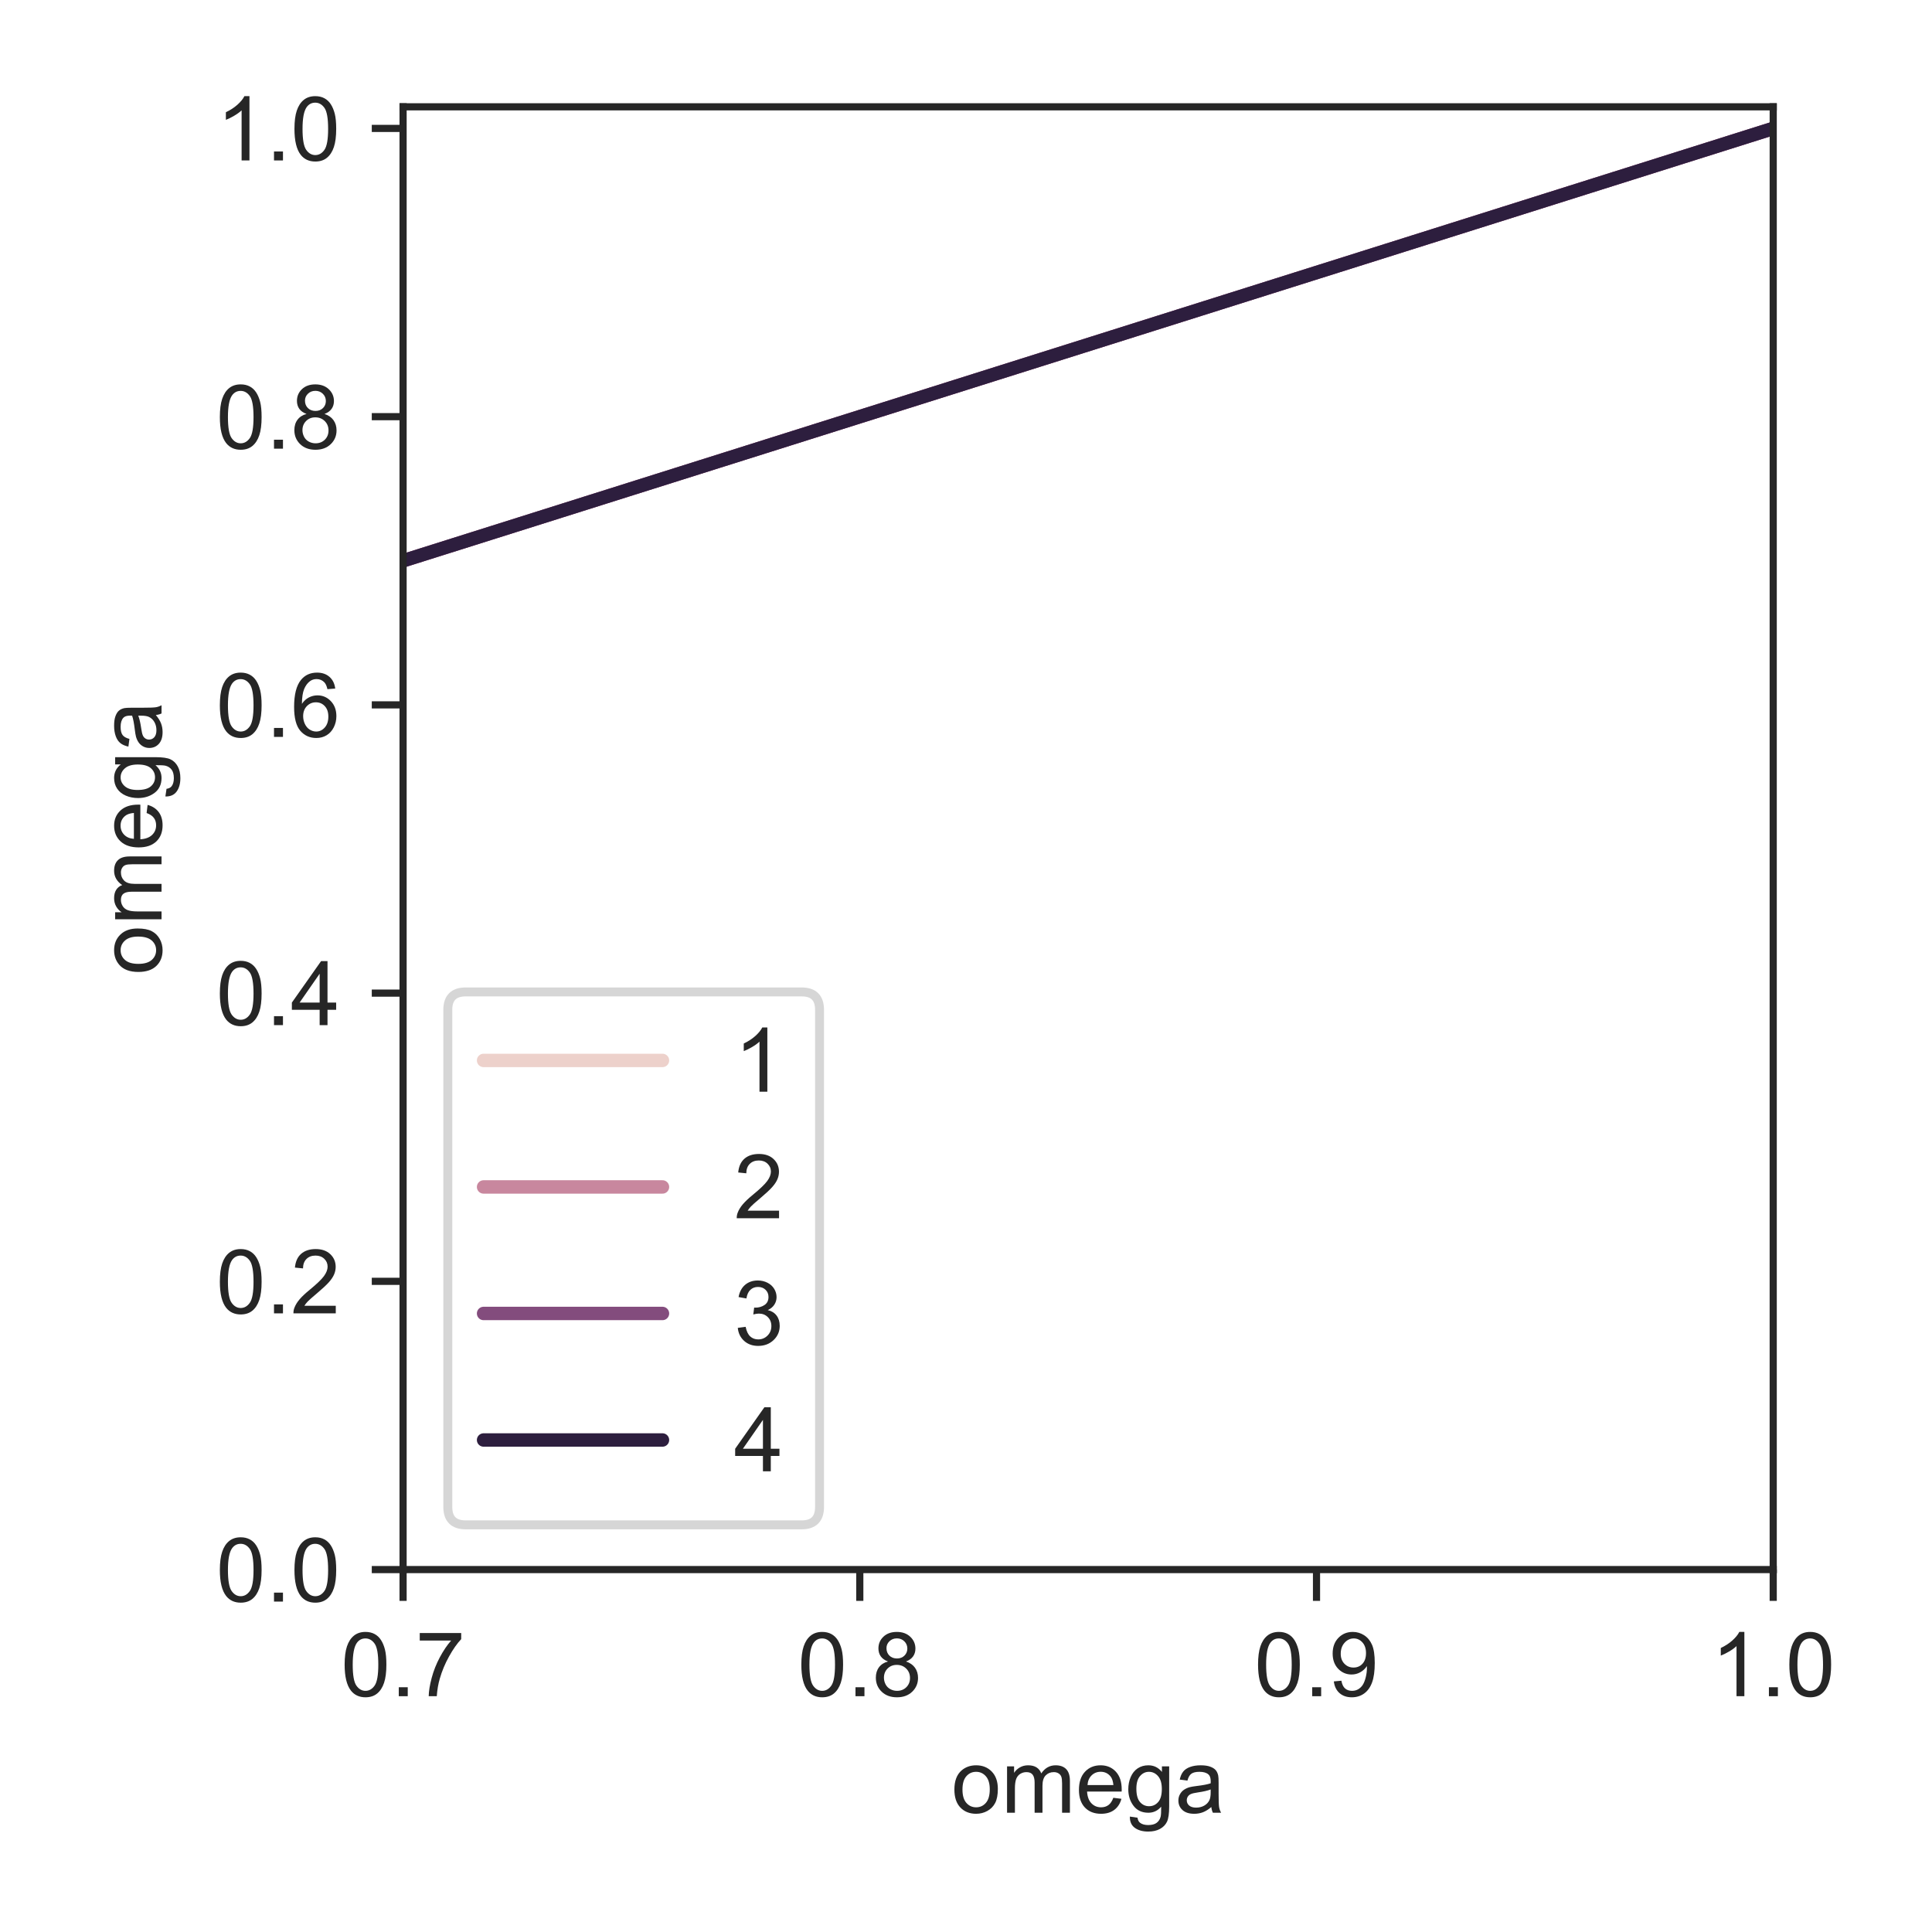
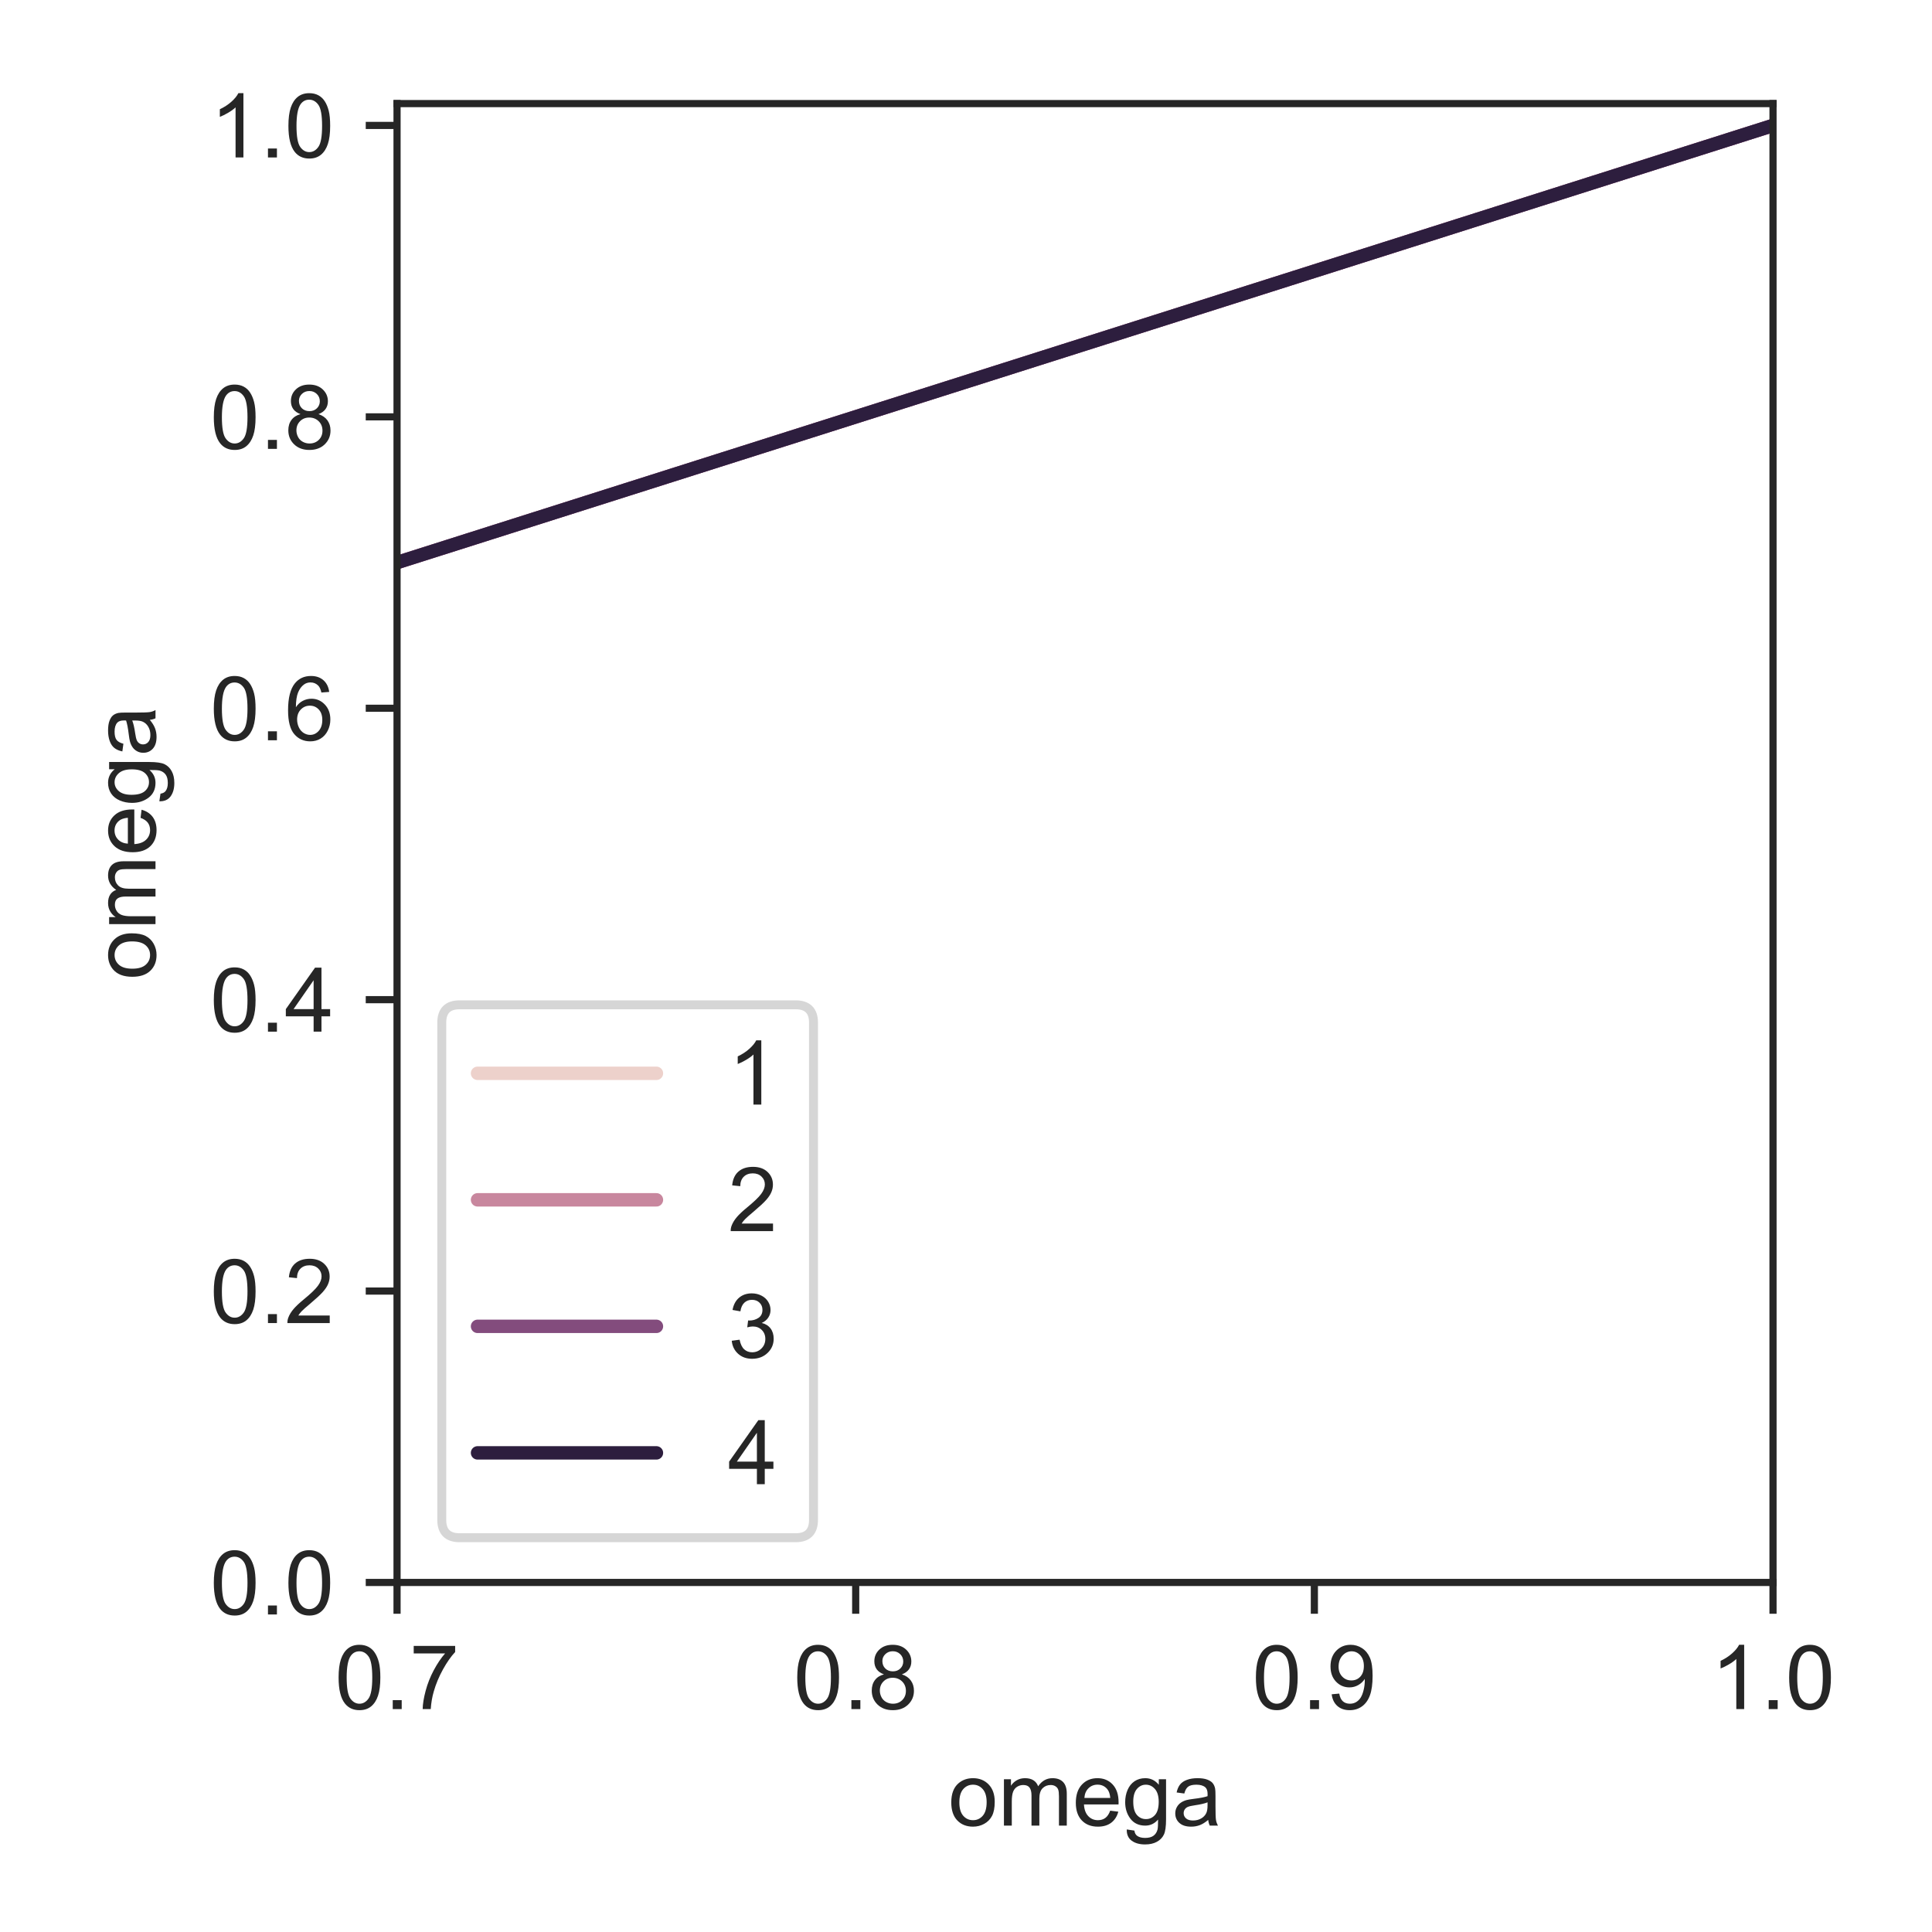
- <svg xmlns="http://www.w3.org/2000/svg" xmlns:xlink="http://www.w3.org/1999/xlink" width="216pt" height="216pt" viewBox="0 0 216 216" version="1.1">
+ <svg xmlns="http://www.w3.org/2000/svg" xmlns:xlink="http://www.w3.org/1999/xlink" height="216pt" version="1.1" viewBox="0 0 216 216" width="216pt">
  <defs>
-     <style type="text/css">*{stroke-linejoin: round; stroke-linecap: butt}</style>
+     <style type="text/css">*{stroke-linecap:butt;stroke-linejoin:round;}</style>
  </defs>
  <g id="figure_1">
    <g id="patch_1">
-       <path d="M 0 216  L 216 216  L 216 0  L 0 0  z " style="fill: #ffffff" />
+       <path d="M 0 216  L 216 216  L 216 0  L 0 0  z " style="fill:#ffffff;" />
    </g>
    <g id="axes_1">
      <g id="patch_2">
-         <path d="M 45.065 175.48  L 198.248 175.48  L 198.248 11.942  L 45.065 11.942  z " style="fill: #ffffff" />
+         <path d="M 44.39 176.92  L 198.225 176.92  L 198.225 11.582  L 44.39 11.582  z " style="fill:#ffffff;" />
      </g>
      <g id="matplotlib.axis_1">
        <g id="xtick_1">
          <g id="line2d_1">
            <defs>
-               <path id="mae69abdbe6" d="M 0 0  L 0 3.5  " style="stroke: #262626; stroke-width: 0.8" />
-             </defs>
-             <g>
-               <use xlink:href="#mae69abdbe6" x="45.065" y="175.48" style="fill: #262626; stroke: #262626; stroke-width: 0.8" />
+               <path d="M 0 0  L 0 3.5  " id="m56cfef6c5e" style="stroke:#262626;stroke-width:0.8;" />
+             </defs>
+             <g>
+               <use style="fill:#262626;stroke:#262626;stroke-width:0.8;" x="44.39" xlink:href="#m56cfef6c5e" y="176.92" />
            </g>
          </g>
          <g id="text_1">
-             <g style="fill: #262626" transform="translate(38.115 189.6378)scale(0.1 -0.1)">
-               <defs>
-                 <path id="ArialMT-30" d="M 266 2259  Q 266 3072 433 3567  Q 600 4063 929 4331  Q 1259 4600 1759 4600  Q 2128 4600 2406 4451  Q 2684 4303 2865 4023  Q 3047 3744 3150 3342  Q 3253 2941 3253 2259  Q 3253 1453 3087 958  Q 2922 463 2592 192  Q 2263 -78 1759 -78  Q 1097 -78 719 397  Q 266 969 266 2259  z M 844 2259  Q 844 1131 1108 757  Q 1372 384 1759 384  Q 2147 384 2411 759  Q 2675 1134 2675 2259  Q 2675 3391 2411 3762  Q 2147 4134 1753 4134  Q 1366 4134 1134 3806  Q 844 3388 844 2259  z " transform="scale(0.015625)" />
-                 <path id="ArialMT-2e" d="M 581 0  L 581 641  L 1222 641  L 1222 0  L 581 0  z " transform="scale(0.015625)" />
-                 <path id="ArialMT-37" d="M 303 3981  L 303 4522  L 3269 4522  L 3269 4084  Q 2831 3619 2401 2847  Q 1972 2075 1738 1259  Q 1569 684 1522 0  L 944 0  Q 953 541 1156 1306  Q 1359 2072 1739 2783  Q 2119 3494 2547 3981  L 303 3981  z " transform="scale(0.015625)" />
-               </defs>
-               <use xlink:href="#ArialMT-30" />
-               <use xlink:href="#ArialMT-2e" x="55.615" />
-               <use xlink:href="#ArialMT-37" x="83.398" />
+             <g style="fill:#262626;" transform="translate(37.44 191.0778)scale(0.1 -0.1)">
+               <defs>
+                 <path d="M 266 2259  Q 266 3072 433 3567  Q 600 4063 929 4331  Q 1259 4600 1759 4600  Q 2128 4600 2406 4451  Q 2684 4303 2865 4023  Q 3047 3744 3150 3342  Q 3253 2941 3253 2259  Q 3253 1453 3087 958  Q 2922 463 2592 192  Q 2263 -78 1759 -78  Q 1097 -78 719 397  Q 266 969 266 2259  z M 844 2259  Q 844 1131 1108 757  Q 1372 384 1759 384  Q 2147 384 2411 759  Q 2675 1134 2675 2259  Q 2675 3391 2411 3762  Q 2147 4134 1753 4134  Q 1366 4134 1134 3806  Q 844 3388 844 2259  z " id="ArialMT-30" transform="scale(0.015625)" />
+                 <path d="M 581 0  L 581 641  L 1222 641  L 1222 0  L 581 0  z " id="ArialMT-2e" transform="scale(0.015625)" />
+                 <path d="M 303 3981  L 303 4522  L 3269 4522  L 3269 4084  Q 2831 3619 2401 2847  Q 1972 2075 1738 1259  Q 1569 684 1522 0  L 944 0  Q 953 541 1156 1306  Q 1359 2072 1739 2783  Q 2119 3494 2547 3981  L 303 3981  z " id="ArialMT-37" transform="scale(0.015625)" />
+               </defs>
+               <use xlink:href="#ArialMT-30" />
+               <use x="55.615" xlink:href="#ArialMT-2e" />
+               <use x="83.398" xlink:href="#ArialMT-37" />
            </g>
          </g>
        </g>
        <g id="xtick_2">
          <g id="line2d_2">
            <g>
-               <use xlink:href="#mae69abdbe6" x="96.126" y="175.48" style="fill: #262626; stroke: #262626; stroke-width: 0.8" />
+               <use style="fill:#262626;stroke:#262626;stroke-width:0.8;" x="95.668" xlink:href="#m56cfef6c5e" y="176.92" />
            </g>
          </g>
          <g id="text_2">
-             <g style="fill: #262626" transform="translate(89.17583 189.6378)scale(0.1 -0.1)">
-               <defs>
-                 <path id="ArialMT-38" d="M 1131 2484  Q 781 2613 612 2850  Q 444 3088 444 3419  Q 444 3919 803 4259  Q 1163 4600 1759 4600  Q 2359 4600 2725 4251  Q 3091 3903 3091 3403  Q 3091 3084 2923 2848  Q 2756 2613 2416 2484  Q 2838 2347 3058 2040  Q 3278 1734 3278 1309  Q 3278 722 2862 322  Q 2447 -78 1769 -78  Q 1091 -78 675 323  Q 259 725 259 1325  Q 259 1772 486 2073  Q 713 2375 1131 2484  z M 1019 3438  Q 1019 3113 1228 2906  Q 1438 2700 1772 2700  Q 2097 2700 2305 2904  Q 2513 3109 2513 3406  Q 2513 3716 2298 3927  Q 2084 4138 1766 4138  Q 1444 4138 1231 3931  Q 1019 3725 1019 3438  z M 838 1322  Q 838 1081 952 856  Q 1066 631 1291 507  Q 1516 384 1775 384  Q 2178 384 2440 643  Q 2703 903 2703 1303  Q 2703 1709 2433 1975  Q 2163 2241 1756 2241  Q 1359 2241 1098 1978  Q 838 1716 838 1322  z " transform="scale(0.015625)" />
-               </defs>
-               <use xlink:href="#ArialMT-30" />
-               <use xlink:href="#ArialMT-2e" x="55.615" />
-               <use xlink:href="#ArialMT-38" x="83.398" />
+             <g style="fill:#262626;" transform="translate(88.71833 191.0778)scale(0.1 -0.1)">
+               <defs>
+                 <path d="M 1131 2484  Q 781 2613 612 2850  Q 444 3088 444 3419  Q 444 3919 803 4259  Q 1163 4600 1759 4600  Q 2359 4600 2725 4251  Q 3091 3903 3091 3403  Q 3091 3084 2923 2848  Q 2756 2613 2416 2484  Q 2838 2347 3058 2040  Q 3278 1734 3278 1309  Q 3278 722 2862 322  Q 2447 -78 1769 -78  Q 1091 -78 675 323  Q 259 725 259 1325  Q 259 1772 486 2073  Q 713 2375 1131 2484  z M 1019 3438  Q 1019 3113 1228 2906  Q 1438 2700 1772 2700  Q 2097 2700 2305 2904  Q 2513 3109 2513 3406  Q 2513 3716 2298 3927  Q 2084 4138 1766 4138  Q 1444 4138 1231 3931  Q 1019 3725 1019 3438  z M 838 1322  Q 838 1081 952 856  Q 1066 631 1291 507  Q 1516 384 1775 384  Q 2178 384 2440 643  Q 2703 903 2703 1303  Q 2703 1709 2433 1975  Q 2163 2241 1756 2241  Q 1359 2241 1098 1978  Q 838 1716 838 1322  z " id="ArialMT-38" transform="scale(0.015625)" />
+               </defs>
+               <use xlink:href="#ArialMT-30" />
+               <use x="55.615" xlink:href="#ArialMT-2e" />
+               <use x="83.398" xlink:href="#ArialMT-38" />
            </g>
          </g>
        </g>
        <g id="xtick_3">
          <g id="line2d_3">
            <g>
-               <use xlink:href="#mae69abdbe6" x="147.187" y="175.48" style="fill: #262626; stroke: #262626; stroke-width: 0.8" />
+               <use style="fill:#262626;stroke:#262626;stroke-width:0.8;" x="146.947" xlink:href="#m56cfef6c5e" y="176.92" />
            </g>
          </g>
          <g id="text_3">
-             <g style="fill: #262626" transform="translate(140.2367 189.6378)scale(0.1 -0.1)">
-               <defs>
-                 <path id="ArialMT-39" d="M 350 1059  L 891 1109  Q 959 728 1153 556  Q 1347 384 1650 384  Q 1909 384 2104 503  Q 2300 622 2425 820  Q 2550 1019 2634 1356  Q 2719 1694 2719 2044  Q 2719 2081 2716 2156  Q 2547 1888 2255 1720  Q 1963 1553 1622 1553  Q 1053 1553 659 1965  Q 266 2378 266 3053  Q 266 3750 677 4175  Q 1088 4600 1706 4600  Q 2153 4600 2523 4359  Q 2894 4119 3086 3673  Q 3278 3228 3278 2384  Q 3278 1506 3087 986  Q 2897 466 2520 194  Q 2144 -78 1638 -78  Q 1100 -78 759 220  Q 419 519 350 1059  z M 2653 3081  Q 2653 3566 2395 3850  Q 2138 4134 1775 4134  Q 1400 4134 1122 3828  Q 844 3522 844 3034  Q 844 2597 1108 2323  Q 1372 2050 1759 2050  Q 2150 2050 2401 2323  Q 2653 2597 2653 3081  z " transform="scale(0.015625)" />
-               </defs>
-               <use xlink:href="#ArialMT-30" />
-               <use xlink:href="#ArialMT-2e" x="55.615" />
-               <use xlink:href="#ArialMT-39" x="83.398" />
+             <g style="fill:#262626;" transform="translate(139.9967 191.0778)scale(0.1 -0.1)">
+               <defs>
+                 <path d="M 350 1059  L 891 1109  Q 959 728 1153 556  Q 1347 384 1650 384  Q 1909 384 2104 503  Q 2300 622 2425 820  Q 2550 1019 2634 1356  Q 2719 1694 2719 2044  Q 2719 2081 2716 2156  Q 2547 1888 2255 1720  Q 1963 1553 1622 1553  Q 1053 1553 659 1965  Q 266 2378 266 3053  Q 266 3750 677 4175  Q 1088 4600 1706 4600  Q 2153 4600 2523 4359  Q 2894 4119 3086 3673  Q 3278 3228 3278 2384  Q 3278 1506 3087 986  Q 2897 466 2520 194  Q 2144 -78 1638 -78  Q 1100 -78 759 220  Q 419 519 350 1059  z M 2653 3081  Q 2653 3566 2395 3850  Q 2138 4134 1775 4134  Q 1400 4134 1122 3828  Q 844 3522 844 3034  Q 844 2597 1108 2323  Q 1372 2050 1759 2050  Q 2150 2050 2401 2323  Q 2653 2597 2653 3081  z " id="ArialMT-39" transform="scale(0.015625)" />
+               </defs>
+               <use xlink:href="#ArialMT-30" />
+               <use x="55.615" xlink:href="#ArialMT-2e" />
+               <use x="83.398" xlink:href="#ArialMT-39" />
            </g>
          </g>
        </g>
        <g id="xtick_4">
          <g id="line2d_4">
            <g>
-               <use xlink:href="#mae69abdbe6" x="198.248" y="175.48" style="fill: #262626; stroke: #262626; stroke-width: 0.8" />
+               <use style="fill:#262626;stroke:#262626;stroke-width:0.8;" x="198.225" xlink:href="#m56cfef6c5e" y="176.92" />
            </g>
          </g>
          <g id="text_4">
-             <g style="fill: #262626" transform="translate(191.2975 189.6378)scale(0.1 -0.1)">
-               <defs>
-                 <path id="ArialMT-31" d="M 2384 0  L 1822 0  L 1822 3584  Q 1619 3391 1289 3197  Q 959 3003 697 2906  L 697 3450  Q 1169 3672 1522 3987  Q 1875 4303 2022 4600  L 2384 4600  L 2384 0  z " transform="scale(0.015625)" />
+             <g style="fill:#262626;" transform="translate(191.275 191.0778)scale(0.1 -0.1)">
+               <defs>
+                 <path d="M 2384 0  L 1822 0  L 1822 3584  Q 1619 3391 1289 3197  Q 959 3003 697 2906  L 697 3450  Q 1169 3672 1522 3987  Q 1875 4303 2022 4600  L 2384 4600  L 2384 0  z " id="ArialMT-31" transform="scale(0.015625)" />
              </defs>
              <use xlink:href="#ArialMT-31" />
-               <use xlink:href="#ArialMT-2e" x="55.615" />
-               <use xlink:href="#ArialMT-30" x="83.398" />
+               <use x="55.615" xlink:href="#ArialMT-2e" />
+               <use x="83.398" xlink:href="#ArialMT-30" />
            </g>
          </g>
        </g>
        <g id="text_5">
-           <g style="fill: #262626" transform="translate(106.3695 202.6659)scale(0.1 -0.1)">
-             <defs>
-               <path id="ArialMT-6f" d="M 213 1659  Q 213 2581 725 3025  Q 1153 3394 1769 3394  Q 2453 3394 2887 2945  Q 3322 2497 3322 1706  Q 3322 1066 3130 698  Q 2938 331 2570 128  Q 2203 -75 1769 -75  Q 1072 -75 642 372  Q 213 819 213 1659  z M 791 1659  Q 791 1022 1069 705  Q 1347 388 1769 388  Q 2188 388 2466 706  Q 2744 1025 2744 1678  Q 2744 2294 2464 2611  Q 2184 2928 1769 2928  Q 1347 2928 1069 2612  Q 791 2297 791 1659  z " transform="scale(0.015625)" />
-               <path id="ArialMT-6d" d="M 422 0  L 422 3319  L 925 3319  L 925 2853  Q 1081 3097 1340 3245  Q 1600 3394 1931 3394  Q 2300 3394 2536 3241  Q 2772 3088 2869 2813  Q 3263 3394 3894 3394  Q 4388 3394 4653 3120  Q 4919 2847 4919 2278  L 4919 0  L 4359 0  L 4359 2091  Q 4359 2428 4304 2576  Q 4250 2725 4106 2815  Q 3963 2906 3769 2906  Q 3419 2906 3187 2673  Q 2956 2441 2956 1928  L 2956 0  L 2394 0  L 2394 2156  Q 2394 2531 2256 2718  Q 2119 2906 1806 2906  Q 1569 2906 1367 2781  Q 1166 2656 1075 2415  Q 984 2175 984 1722  L 984 0  L 422 0  z " transform="scale(0.015625)" />
-               <path id="ArialMT-65" d="M 2694 1069  L 3275 997  Q 3138 488 2766 206  Q 2394 -75 1816 -75  Q 1088 -75 661 373  Q 234 822 234 1631  Q 234 2469 665 2931  Q 1097 3394 1784 3394  Q 2450 3394 2872 2941  Q 3294 2488 3294 1666  Q 3294 1616 3291 1516  L 816 1516  Q 847 969 1125 678  Q 1403 388 1819 388  Q 2128 388 2347 550  Q 2566 713 2694 1069  z M 847 1978  L 2700 1978  Q 2663 2397 2488 2606  Q 2219 2931 1791 2931  Q 1403 2931 1139 2672  Q 875 2413 847 1978  z " transform="scale(0.015625)" />
-               <path id="ArialMT-67" d="M 319 -275  L 866 -356  Q 900 -609 1056 -725  Q 1266 -881 1628 -881  Q 2019 -881 2231 -725  Q 2444 -569 2519 -288  Q 2563 -116 2559 434  Q 2191 0 1641 0  Q 956 0 581 494  Q 206 988 206 1678  Q 206 2153 378 2554  Q 550 2956 876 3175  Q 1203 3394 1644 3394  Q 2231 3394 2613 2919  L 2613 3319  L 3131 3319  L 3131 450  Q 3131 -325 2973 -648  Q 2816 -972 2473 -1159  Q 2131 -1347 1631 -1347  Q 1038 -1347 672 -1080  Q 306 -813 319 -275  z M 784 1719  Q 784 1066 1043 766  Q 1303 466 1694 466  Q 2081 466 2343 764  Q 2606 1063 2606 1700  Q 2606 2309 2336 2618  Q 2066 2928 1684 2928  Q 1309 2928 1046 2623  Q 784 2319 784 1719  z " transform="scale(0.015625)" />
-               <path id="ArialMT-61" d="M 2588 409  Q 2275 144 1986 34  Q 1697 -75 1366 -75  Q 819 -75 525 192  Q 231 459 231 875  Q 231 1119 342 1320  Q 453 1522 633 1644  Q 813 1766 1038 1828  Q 1203 1872 1538 1913  Q 2219 1994 2541 2106  Q 2544 2222 2544 2253  Q 2544 2597 2384 2738  Q 2169 2928 1744 2928  Q 1347 2928 1158 2789  Q 969 2650 878 2297  L 328 2372  Q 403 2725 575 2942  Q 747 3159 1072 3276  Q 1397 3394 1825 3394  Q 2250 3394 2515 3294  Q 2781 3194 2906 3042  Q 3031 2891 3081 2659  Q 3109 2516 3109 2141  L 3109 1391  Q 3109 606 3145 398  Q 3181 191 3288 0  L 2700 0  Q 2613 175 2588 409  z M 2541 1666  Q 2234 1541 1622 1453  Q 1275 1403 1131 1340  Q 988 1278 909 1158  Q 831 1038 831 891  Q 831 666 1001 516  Q 1172 366 1500 366  Q 1825 366 2078 508  Q 2331 650 2450 897  Q 2541 1088 2541 1459  L 2541 1666  z " transform="scale(0.015625)" />
+           <g style="fill:#262626;" transform="translate(106.0208 204.1059)scale(0.1 -0.1)">
+             <defs>
+               <path d="M 213 1659  Q 213 2581 725 3025  Q 1153 3394 1769 3394  Q 2453 3394 2887 2945  Q 3322 2497 3322 1706  Q 3322 1066 3130 698  Q 2938 331 2570 128  Q 2203 -75 1769 -75  Q 1072 -75 642 372  Q 213 819 213 1659  z M 791 1659  Q 791 1022 1069 705  Q 1347 388 1769 388  Q 2188 388 2466 706  Q 2744 1025 2744 1678  Q 2744 2294 2464 2611  Q 2184 2928 1769 2928  Q 1347 2928 1069 2612  Q 791 2297 791 1659  z " id="ArialMT-6f" transform="scale(0.015625)" />
+               <path d="M 422 0  L 422 3319  L 925 3319  L 925 2853  Q 1081 3097 1340 3245  Q 1600 3394 1931 3394  Q 2300 3394 2536 3241  Q 2772 3088 2869 2813  Q 3263 3394 3894 3394  Q 4388 3394 4653 3120  Q 4919 2847 4919 2278  L 4919 0  L 4359 0  L 4359 2091  Q 4359 2428 4304 2576  Q 4250 2725 4106 2815  Q 3963 2906 3769 2906  Q 3419 2906 3187 2673  Q 2956 2441 2956 1928  L 2956 0  L 2394 0  L 2394 2156  Q 2394 2531 2256 2718  Q 2119 2906 1806 2906  Q 1569 2906 1367 2781  Q 1166 2656 1075 2415  Q 984 2175 984 1722  L 984 0  L 422 0  z " id="ArialMT-6d" transform="scale(0.015625)" />
+               <path d="M 2694 1069  L 3275 997  Q 3138 488 2766 206  Q 2394 -75 1816 -75  Q 1088 -75 661 373  Q 234 822 234 1631  Q 234 2469 665 2931  Q 1097 3394 1784 3394  Q 2450 3394 2872 2941  Q 3294 2488 3294 1666  Q 3294 1616 3291 1516  L 816 1516  Q 847 969 1125 678  Q 1403 388 1819 388  Q 2128 388 2347 550  Q 2566 713 2694 1069  z M 847 1978  L 2700 1978  Q 2663 2397 2488 2606  Q 2219 2931 1791 2931  Q 1403 2931 1139 2672  Q 875 2413 847 1978  z " id="ArialMT-65" transform="scale(0.015625)" />
+               <path d="M 319 -275  L 866 -356  Q 900 -609 1056 -725  Q 1266 -881 1628 -881  Q 2019 -881 2231 -725  Q 2444 -569 2519 -288  Q 2563 -116 2559 434  Q 2191 0 1641 0  Q 956 0 581 494  Q 206 988 206 1678  Q 206 2153 378 2554  Q 550 2956 876 3175  Q 1203 3394 1644 3394  Q 2231 3394 2613 2919  L 2613 3319  L 3131 3319  L 3131 450  Q 3131 -325 2973 -648  Q 2816 -972 2473 -1159  Q 2131 -1347 1631 -1347  Q 1038 -1347 672 -1080  Q 306 -813 319 -275  z M 784 1719  Q 784 1066 1043 766  Q 1303 466 1694 466  Q 2081 466 2343 764  Q 2606 1063 2606 1700  Q 2606 2309 2336 2618  Q 2066 2928 1684 2928  Q 1309 2928 1046 2623  Q 784 2319 784 1719  z " id="ArialMT-67" transform="scale(0.015625)" />
+               <path d="M 2588 409  Q 2275 144 1986 34  Q 1697 -75 1366 -75  Q 819 -75 525 192  Q 231 459 231 875  Q 231 1119 342 1320  Q 453 1522 633 1644  Q 813 1766 1038 1828  Q 1203 1872 1538 1913  Q 2219 1994 2541 2106  Q 2544 2222 2544 2253  Q 2544 2597 2384 2738  Q 2169 2928 1744 2928  Q 1347 2928 1158 2789  Q 969 2650 878 2297  L 328 2372  Q 403 2725 575 2942  Q 747 3159 1072 3276  Q 1397 3394 1825 3394  Q 2250 3394 2515 3294  Q 2781 3194 2906 3042  Q 3031 2891 3081 2659  Q 3109 2516 3109 2141  L 3109 1391  Q 3109 606 3145 398  Q 3181 191 3288 0  L 2700 0  Q 2613 175 2588 409  z M 2541 1666  Q 2234 1541 1622 1453  Q 1275 1403 1131 1340  Q 988 1278 909 1158  Q 831 1038 831 891  Q 831 666 1001 516  Q 1172 366 1500 366  Q 1825 366 2078 508  Q 2331 650 2450 897  Q 2541 1088 2541 1459  L 2541 1666  z " id="ArialMT-61" transform="scale(0.015625)" />
            </defs>
            <use xlink:href="#ArialMT-6f" />
-             <use xlink:href="#ArialMT-6d" x="55.615" />
-             <use xlink:href="#ArialMT-65" x="138.916" />
-             <use xlink:href="#ArialMT-67" x="194.531" />
-             <use xlink:href="#ArialMT-61" x="250.146" />
+             <use x="55.615" xlink:href="#ArialMT-6d" />
+             <use x="138.916" xlink:href="#ArialMT-65" />
+             <use x="194.531" xlink:href="#ArialMT-67" />
+             <use x="250.146" xlink:href="#ArialMT-61" />
          </g>
        </g>
      </g>
      <g id="matplotlib.axis_2">
        <g id="ytick_1">
          <g id="line2d_5">
            <defs>
-               <path id="mb7072eb443" d="M 0 0  L -3.5 0  " style="stroke: #262626; stroke-width: 0.8" />
-             </defs>
-             <g>
-               <use xlink:href="#mb7072eb443" x="45.065" y="175.48" style="fill: #262626; stroke: #262626; stroke-width: 0.8" />
+               <path d="M 0 0  L -3.5 0  " id="m76c677fd3d" style="stroke:#262626;stroke-width:0.8;" />
+             </defs>
+             <g>
+               <use style="fill:#262626;stroke:#262626;stroke-width:0.8;" x="44.39" xlink:href="#m76c677fd3d" y="176.92" />
            </g>
          </g>
          <g id="text_6">
-             <g style="fill: #262626" transform="translate(24.165 179.0589)scale(0.1 -0.1)">
-               <use xlink:href="#ArialMT-30" />
-               <use xlink:href="#ArialMT-2e" x="55.615" />
-               <use xlink:href="#ArialMT-30" x="83.398" />
+             <g style="fill:#262626;" transform="translate(23.49 180.4989)scale(0.1 -0.1)">
+               <use xlink:href="#ArialMT-30" />
+               <use x="55.615" xlink:href="#ArialMT-2e" />
+               <use x="83.398" xlink:href="#ArialMT-30" />
            </g>
          </g>
        </g>
        <g id="ytick_2">
          <g id="line2d_6">
            <g>
-               <use xlink:href="#mb7072eb443" x="45.065" y="143.256" style="fill: #262626; stroke: #262626; stroke-width: 0.8" />
+               <use style="fill:#262626;stroke:#262626;stroke-width:0.8;" x="44.39" xlink:href="#m76c677fd3d" y="144.341" />
            </g>
          </g>
          <g id="text_7">
-             <g style="fill: #262626" transform="translate(24.165 146.8347)scale(0.1 -0.1)">
-               <defs>
-                 <path id="ArialMT-32" d="M 3222 541  L 3222 0  L 194 0  Q 188 203 259 391  Q 375 700 629 1000  Q 884 1300 1366 1694  Q 2113 2306 2375 2664  Q 2638 3022 2638 3341  Q 2638 3675 2398 3904  Q 2159 4134 1775 4134  Q 1369 4134 1125 3890  Q 881 3647 878 3216  L 300 3275  Q 359 3922 746 4261  Q 1134 4600 1788 4600  Q 2447 4600 2831 4234  Q 3216 3869 3216 3328  Q 3216 3053 3103 2787  Q 2991 2522 2730 2228  Q 2469 1934 1863 1422  Q 1356 997 1212 845  Q 1069 694 975 541  L 3222 541  z " transform="scale(0.015625)" />
-               </defs>
-               <use xlink:href="#ArialMT-30" />
-               <use xlink:href="#ArialMT-2e" x="55.615" />
-               <use xlink:href="#ArialMT-32" x="83.398" />
+             <g style="fill:#262626;" transform="translate(23.49 147.92)scale(0.1 -0.1)">
+               <defs>
+                 <path d="M 3222 541  L 3222 0  L 194 0  Q 188 203 259 391  Q 375 700 629 1000  Q 884 1300 1366 1694  Q 2113 2306 2375 2664  Q 2638 3022 2638 3341  Q 2638 3675 2398 3904  Q 2159 4134 1775 4134  Q 1369 4134 1125 3890  Q 881 3647 878 3216  L 300 3275  Q 359 3922 746 4261  Q 1134 4600 1788 4600  Q 2447 4600 2831 4234  Q 3216 3869 3216 3328  Q 3216 3053 3103 2787  Q 2991 2522 2730 2228  Q 2469 1934 1863 1422  Q 1356 997 1212 845  Q 1069 694 975 541  L 3222 541  z " id="ArialMT-32" transform="scale(0.015625)" />
+               </defs>
+               <use xlink:href="#ArialMT-30" />
+               <use x="55.615" xlink:href="#ArialMT-2e" />
+               <use x="83.398" xlink:href="#ArialMT-32" />
            </g>
          </g>
        </g>
        <g id="ytick_3">
          <g id="line2d_7">
            <g>
-               <use xlink:href="#mb7072eb443" x="45.065" y="111.032" style="fill: #262626; stroke: #262626; stroke-width: 0.8" />
+               <use style="fill:#262626;stroke:#262626;stroke-width:0.8;" x="44.39" xlink:href="#m76c677fd3d" y="111.762" />
            </g>
          </g>
          <g id="text_8">
-             <g style="fill: #262626" transform="translate(24.165 114.6105)scale(0.1 -0.1)">
-               <defs>
-                 <path id="ArialMT-34" d="M 2069 0  L 2069 1097  L 81 1097  L 81 1613  L 2172 4581  L 2631 4581  L 2631 1613  L 3250 1613  L 3250 1097  L 2631 1097  L 2631 0  L 2069 0  z M 2069 1613  L 2069 3678  L 634 1613  L 2069 1613  z " transform="scale(0.015625)" />
-               </defs>
-               <use xlink:href="#ArialMT-30" />
-               <use xlink:href="#ArialMT-2e" x="55.615" />
-               <use xlink:href="#ArialMT-34" x="83.398" />
+             <g style="fill:#262626;" transform="translate(23.49 115.3411)scale(0.1 -0.1)">
+               <defs>
+                 <path d="M 2069 0  L 2069 1097  L 81 1097  L 81 1613  L 2172 4581  L 2631 4581  L 2631 1613  L 3250 1613  L 3250 1097  L 2631 1097  L 2631 0  L 2069 0  z M 2069 1613  L 2069 3678  L 634 1613  L 2069 1613  z " id="ArialMT-34" transform="scale(0.015625)" />
+               </defs>
+               <use xlink:href="#ArialMT-30" />
+               <use x="55.615" xlink:href="#ArialMT-2e" />
+               <use x="83.398" xlink:href="#ArialMT-34" />
            </g>
          </g>
        </g>
        <g id="ytick_4">
          <g id="line2d_8">
            <g>
-               <use xlink:href="#mb7072eb443" x="45.065" y="78.807" style="fill: #262626; stroke: #262626; stroke-width: 0.8" />
+               <use style="fill:#262626;stroke:#262626;stroke-width:0.8;" x="44.39" xlink:href="#m76c677fd3d" y="79.183" />
            </g>
          </g>
          <g id="text_9">
-             <g style="fill: #262626" transform="translate(24.165 82.38624)scale(0.1 -0.1)">
-               <defs>
-                 <path id="ArialMT-36" d="M 3184 3459  L 2625 3416  Q 2550 3747 2413 3897  Q 2184 4138 1850 4138  Q 1581 4138 1378 3988  Q 1113 3794 959 3422  Q 806 3050 800 2363  Q 1003 2672 1297 2822  Q 1591 2972 1913 2972  Q 2475 2972 2870 2558  Q 3266 2144 3266 1488  Q 3266 1056 3080 686  Q 2894 316 2569 119  Q 2244 -78 1831 -78  Q 1128 -78 684 439  Q 241 956 241 2144  Q 241 3472 731 4075  Q 1159 4600 1884 4600  Q 2425 4600 2770 4297  Q 3116 3994 3184 3459  z M 888 1484  Q 888 1194 1011 928  Q 1134 663 1356 523  Q 1578 384 1822 384  Q 2178 384 2434 671  Q 2691 959 2691 1453  Q 2691 1928 2437 2201  Q 2184 2475 1800 2475  Q 1419 2475 1153 2201  Q 888 1928 888 1484  z " transform="scale(0.015625)" />
-               </defs>
-               <use xlink:href="#ArialMT-30" />
-               <use xlink:href="#ArialMT-2e" x="55.615" />
-               <use xlink:href="#ArialMT-36" x="83.398" />
+             <g style="fill:#262626;" transform="translate(23.49 82.7622)scale(0.1 -0.1)">
+               <defs>
+                 <path d="M 3184 3459  L 2625 3416  Q 2550 3747 2413 3897  Q 2184 4138 1850 4138  Q 1581 4138 1378 3988  Q 1113 3794 959 3422  Q 806 3050 800 2363  Q 1003 2672 1297 2822  Q 1591 2972 1913 2972  Q 2475 2972 2870 2558  Q 3266 2144 3266 1488  Q 3266 1056 3080 686  Q 2894 316 2569 119  Q 2244 -78 1831 -78  Q 1128 -78 684 439  Q 241 956 241 2144  Q 241 3472 731 4075  Q 1159 4600 1884 4600  Q 2425 4600 2770 4297  Q 3116 3994 3184 3459  z M 888 1484  Q 888 1194 1011 928  Q 1134 663 1356 523  Q 1578 384 1822 384  Q 2178 384 2434 671  Q 2691 959 2691 1453  Q 2691 1928 2437 2201  Q 2184 2475 1800 2475  Q 1419 2475 1153 2201  Q 888 1928 888 1484  z " id="ArialMT-36" transform="scale(0.015625)" />
+               </defs>
+               <use xlink:href="#ArialMT-30" />
+               <use x="55.615" xlink:href="#ArialMT-2e" />
+               <use x="83.398" xlink:href="#ArialMT-36" />
            </g>
          </g>
        </g>
        <g id="ytick_5">
          <g id="line2d_9">
            <g>
-               <use xlink:href="#mb7072eb443" x="45.065" y="46.583" style="fill: #262626; stroke: #262626; stroke-width: 0.8" />
+               <use style="fill:#262626;stroke:#262626;stroke-width:0.8;" x="44.39" xlink:href="#m76c677fd3d" y="46.604" />
            </g>
          </g>
          <g id="text_10">
-             <g style="fill: #262626" transform="translate(24.165 50.16201)scale(0.1 -0.1)">
-               <use xlink:href="#ArialMT-30" />
-               <use xlink:href="#ArialMT-2e" x="55.615" />
-               <use xlink:href="#ArialMT-38" x="83.398" />
+             <g style="fill:#262626;" transform="translate(23.49 50.1833)scale(0.1 -0.1)">
+               <use xlink:href="#ArialMT-30" />
+               <use x="55.615" xlink:href="#ArialMT-2e" />
+               <use x="83.398" xlink:href="#ArialMT-38" />
            </g>
          </g>
        </g>
        <g id="ytick_6">
          <g id="line2d_10">
            <g>
-               <use xlink:href="#mb7072eb443" x="45.065" y="14.359" style="fill: #262626; stroke: #262626; stroke-width: 0.8" />
+               <use style="fill:#262626;stroke:#262626;stroke-width:0.8;" x="44.39" xlink:href="#m76c677fd3d" y="14.025" />
            </g>
          </g>
          <g id="text_11">
-             <g style="fill: #262626" transform="translate(24.165 17.93779)scale(0.1 -0.1)">
+             <g style="fill:#262626;" transform="translate(23.49 17.60439)scale(0.1 -0.1)">
              <use xlink:href="#ArialMT-31" />
-               <use xlink:href="#ArialMT-2e" x="55.615" />
-               <use xlink:href="#ArialMT-30" x="83.398" />
+               <use x="55.615" xlink:href="#ArialMT-2e" />
+               <use x="83.398" xlink:href="#ArialMT-30" />
            </g>
          </g>
        </g>
        <g id="text_12">
-           <g style="fill: #262626" transform="translate(18.06031 108.9978)rotate(-90)scale(0.1 -0.1)">
+           <g style="fill:#262626;" transform="translate(17.38531 109.5378)rotate(-90)scale(0.1 -0.1)">
            <use xlink:href="#ArialMT-6f" />
-             <use xlink:href="#ArialMT-6d" x="55.615" />
-             <use xlink:href="#ArialMT-65" x="138.916" />
-             <use xlink:href="#ArialMT-67" x="194.531" />
-             <use xlink:href="#ArialMT-61" x="250.146" />
+             <use x="55.615" xlink:href="#ArialMT-6d" />
+             <use x="138.916" xlink:href="#ArialMT-65" />
+             <use x="194.531" xlink:href="#ArialMT-67" />
+             <use x="250.146" xlink:href="#ArialMT-61" />
          </g>
        </g>
      </g>
      <g id="line2d_11">
-         <path d="M 45.065 62.695  L 50.171 61.084  L 55.277 59.473  L 60.383 57.862  L 65.489 56.25  L 70.595 54.639  L 75.701 53.028  L 80.808 51.417  L 85.914 49.806  L 91.02 48.194  L 96.126 46.583  L 101.232 44.972  L 106.338 43.361  L 111.444 41.749  L 116.55 40.138  L 121.656 38.527  L 126.762 36.916  L 131.868 35.305  L 136.975 33.693  L 142.081 32.082  L 147.187 30.471  L 152.293 28.86  L 157.399 27.249  L 162.505 25.637  L 167.611 24.026  L 172.717 22.415  L 177.823 20.804  L 182.929 19.193  L 188.035 17.581  L 193.141 15.97  L 198.248 14.359  " clip-path="url(#p5688a5b595)" style="fill: none; stroke: #edd1cb; stroke-width: 1.5; stroke-linecap: round" />
+         <path clip-path="url(#p9756ee72bd)" d="M 44.39 62.894  L 49.518 61.265  L 54.646 59.636  L 59.773 58.007  L 64.901 56.378  L 70.029 54.749  L 75.157 53.12  L 80.285 51.491  L 85.413 49.862  L 90.54 48.233  L 95.668 46.604  L 100.796 44.975  L 105.924 43.346  L 111.052 41.718  L 116.18 40.089  L 121.308 38.46  L 126.435 36.831  L 131.563 35.202  L 136.691 33.573  L 141.819 31.944  L 146.947 30.315  L 152.075 28.686  L 157.202 27.057  L 162.33 25.428  L 167.458 23.799  L 172.586 22.17  L 177.714 20.541  L 182.841 18.912  L 187.969 17.283  L 193.097 15.654  L 198.225 14.025  " style="fill:none;stroke:#edd1cb;stroke-linecap:round;stroke-width:1.5;" />
      </g>
      <g id="line2d_12">
-         <path d="M 45.065 62.695  L 50.171 61.084  L 55.277 59.473  L 60.383 57.862  L 65.489 56.25  L 70.595 54.639  L 75.701 53.028  L 80.808 51.417  L 85.914 49.806  L 91.02 48.194  L 96.126 46.583  L 101.232 44.972  L 106.338 43.361  L 111.444 41.749  L 116.55 40.138  L 121.656 38.527  L 126.762 36.916  L 131.868 35.305  L 136.975 33.693  L 142.081 32.082  L 147.187 30.471  L 152.293 28.86  L 157.399 27.249  L 162.505 25.637  L 167.611 24.026  L 172.717 22.415  L 177.823 20.804  L 182.929 19.193  L 188.035 17.581  L 193.141 15.97  L 198.248 14.359  " clip-path="url(#p5688a5b595)" style="fill: none; stroke: #c8879e; stroke-width: 1.5; stroke-linecap: round" />
+         <path clip-path="url(#p9756ee72bd)" d="M 44.39 62.894  L 49.518 61.265  L 54.646 59.636  L 59.773 58.007  L 64.901 56.378  L 70.029 54.749  L 75.157 53.12  L 80.285 51.491  L 85.413 49.862  L 90.54 48.233  L 95.668 46.604  L 100.796 44.975  L 105.924 43.346  L 111.052 41.718  L 116.18 40.089  L 121.308 38.46  L 126.435 36.831  L 131.563 35.202  L 136.691 33.573  L 141.819 31.944  L 146.947 30.315  L 152.075 28.686  L 157.202 27.057  L 162.33 25.428  L 167.458 23.799  L 172.586 22.17  L 177.714 20.541  L 182.841 18.912  L 187.969 17.283  L 193.097 15.654  L 198.225 14.025  " style="fill:none;stroke:#c8879e;stroke-linecap:round;stroke-width:1.5;" />
      </g>
      <g id="line2d_13">
-         <path d="M 45.065 62.695  L 50.171 61.084  L 55.277 59.473  L 60.383 57.862  L 65.489 56.25  L 70.595 54.639  L 75.701 53.028  L 80.808 51.417  L 85.914 49.806  L 91.02 48.194  L 96.126 46.583  L 101.232 44.972  L 106.338 43.361  L 111.444 41.749  L 116.55 40.138  L 121.656 38.527  L 126.762 36.916  L 131.868 35.305  L 136.975 33.693  L 142.081 32.082  L 147.187 30.471  L 152.293 28.86  L 157.399 27.249  L 162.505 25.637  L 167.611 24.026  L 172.717 22.415  L 177.823 20.804  L 182.929 19.193  L 188.035 17.581  L 193.141 15.97  L 198.248 14.359  " clip-path="url(#p5688a5b595)" style="fill: none; stroke: #834c7d; stroke-width: 1.5; stroke-linecap: round" />
+         <path clip-path="url(#p9756ee72bd)" d="M 44.39 62.894  L 49.518 61.265  L 54.646 59.636  L 59.773 58.007  L 64.901 56.378  L 70.029 54.749  L 75.157 53.12  L 80.285 51.491  L 85.413 49.862  L 90.54 48.233  L 95.668 46.604  L 100.796 44.975  L 105.924 43.346  L 111.052 41.718  L 116.18 40.089  L 121.308 38.46  L 126.435 36.831  L 131.563 35.202  L 136.691 33.573  L 141.819 31.944  L 146.947 30.315  L 152.075 28.686  L 157.202 27.057  L 162.33 25.428  L 167.458 23.799  L 172.586 22.17  L 177.714 20.541  L 182.841 18.912  L 187.969 17.283  L 193.097 15.654  L 198.225 14.025  " style="fill:none;stroke:#834c7d;stroke-linecap:round;stroke-width:1.5;" />
      </g>
      <g id="line2d_14">
-         <path d="M 45.065 62.695  L 50.171 61.084  L 55.277 59.473  L 60.383 57.862  L 65.489 56.25  L 70.595 54.639  L 75.701 53.028  L 80.808 51.417  L 85.914 49.806  L 91.02 48.194  L 96.126 46.583  L 101.232 44.972  L 106.338 43.361  L 111.444 41.749  L 116.55 40.138  L 121.656 38.527  L 126.762 36.916  L 131.868 35.305  L 136.975 33.693  L 142.081 32.082  L 147.187 30.471  L 152.293 28.86  L 157.399 27.249  L 162.505 25.637  L 167.611 24.026  L 172.717 22.415  L 177.823 20.804  L 182.929 19.193  L 188.035 17.581  L 193.141 15.97  L 198.248 14.359  " clip-path="url(#p5688a5b595)" style="fill: none; stroke: #2d1e3e; stroke-width: 1.5; stroke-linecap: round" />
+         <path clip-path="url(#p9756ee72bd)" d="M 44.39 62.894  L 49.518 61.265  L 54.646 59.636  L 59.773 58.007  L 64.901 56.378  L 70.029 54.749  L 75.157 53.12  L 80.285 51.491  L 85.413 49.862  L 90.54 48.233  L 95.668 46.604  L 100.796 44.975  L 105.924 43.346  L 111.052 41.718  L 116.18 40.089  L 121.308 38.46  L 126.435 36.831  L 131.563 35.202  L 136.691 33.573  L 141.819 31.944  L 146.947 30.315  L 152.075 28.686  L 157.202 27.057  L 162.33 25.428  L 167.458 23.799  L 172.586 22.17  L 177.714 20.541  L 182.841 18.912  L 187.969 17.283  L 193.097 15.654  L 198.225 14.025  " style="fill:none;stroke:#2d1e3e;stroke-linecap:round;stroke-width:1.5;" />
      </g>
      <g id="line2d_15" />
      <g id="line2d_16" />
      <g id="line2d_17" />
      <g id="line2d_18" />
      <g id="patch_3">
-         <path d="M 45.065 175.48  L 45.065 11.942  " style="fill: none; stroke: #262626; stroke-width: 0.8; stroke-linejoin: miter; stroke-linecap: square" />
+         <path d="M 44.39 176.92  L 44.39 11.582  " style="fill:none;stroke:#262626;stroke-linecap:square;stroke-linejoin:miter;stroke-width:0.8;" />
      </g>
      <g id="patch_4">
-         <path d="M 198.248 175.48  L 198.248 11.942  " style="fill: none; stroke: #262626; stroke-width: 0.8; stroke-linejoin: miter; stroke-linecap: square" />
+         <path d="M 198.225 176.92  L 198.225 11.582  " style="fill:none;stroke:#262626;stroke-linecap:square;stroke-linejoin:miter;stroke-width:0.8;" />
      </g>
      <g id="patch_5">
-         <path d="M 45.065 175.48  L 198.248 175.48  " style="fill: none; stroke: #262626; stroke-width: 0.8; stroke-linejoin: miter; stroke-linecap: square" />
+         <path d="M 44.39 176.92  L 198.225 176.92  " style="fill:none;stroke:#262626;stroke-linecap:square;stroke-linejoin:miter;stroke-width:0.8;" />
      </g>
      <g id="patch_6">
-         <path d="M 45.065 11.942  L 198.248 11.942  " style="fill: none; stroke: #262626; stroke-width: 0.8; stroke-linejoin: miter; stroke-linecap: square" />
+         <path d="M 44.39 11.582  L 198.225 11.582  " style="fill:none;stroke:#262626;stroke-linecap:square;stroke-linejoin:miter;stroke-width:0.8;" />
      </g>
      <g id="legend_1">
        <g id="patch_7">
-           <path d="M 52.065 170.48  L 89.626 170.48  Q 91.626 170.48 91.626 168.48  L 91.626 112.899  Q 91.626 110.899 89.626 110.899  L 52.065 110.899  Q 50.065 110.899 50.065 112.899  L 50.065 168.48  Q 50.065 170.48 52.065 170.48  z " style="fill: #ffffff; opacity: 0.8; stroke: #cccccc; stroke-linejoin: miter" />
+           <path d="M 51.39 171.92  L 88.951 171.92  Q 90.951 171.92 90.951 169.92  L 90.951 114.339  Q 90.951 112.339 88.951 112.339  L 51.39 112.339  Q 49.39 112.339 49.39 114.339  L 49.39 169.92  Q 49.39 171.92 51.39 171.92  z " style="fill:#ffffff;opacity:0.8;stroke:#cccccc;stroke-linejoin:miter;" />
        </g>
        <g id="line2d_19">
-           <path d="M 54.065 118.557  L 64.065 118.557  L 74.065 118.557  " style="fill: none; stroke: #edd1cb; stroke-width: 1.5; stroke-linecap: round" />
-         </g>
+           <path d="M 53.39 119.997  L 73.39 119.997  " style="fill:none;stroke:#edd1cb;stroke-linecap:round;stroke-width:1.5;" />
+         </g>
+         <g id="line2d_20" />
        <g id="text_13">
-           <g style="fill: #262626" transform="translate(82.065 122.0566)scale(0.1 -0.1)">
+           <g style="fill:#262626;" transform="translate(81.39 123.4966)scale(0.1 -0.1)">
            <use xlink:href="#ArialMT-31" />
          </g>
        </g>
-         <g id="line2d_20">
-           <path d="M 54.065 132.702  L 64.065 132.702  L 74.065 132.702  " style="fill: none; stroke: #c8879e; stroke-width: 1.5; stroke-linecap: round" />
-         </g>
+         <g id="line2d_21">
+           <path d="M 53.39 134.142  L 73.39 134.142  " style="fill:none;stroke:#c8879e;stroke-linecap:round;stroke-width:1.5;" />
+         </g>
+         <g id="line2d_22" />
        <g id="text_14">
-           <g style="fill: #262626" transform="translate(82.065 136.2019)scale(0.1 -0.1)">
+           <g style="fill:#262626;" transform="translate(81.39 137.6419)scale(0.1 -0.1)">
            <use xlink:href="#ArialMT-32" />
          </g>
        </g>
-         <g id="line2d_21">
-           <path d="M 54.065 146.847  L 64.065 146.847  L 74.065 146.847  " style="fill: none; stroke: #834c7d; stroke-width: 1.5; stroke-linecap: round" />
-         </g>
+         <g id="line2d_23">
+           <path d="M 53.39 148.287  L 73.39 148.287  " style="fill:none;stroke:#834c7d;stroke-linecap:round;stroke-width:1.5;" />
+         </g>
+         <g id="line2d_24" />
        <g id="text_15">
-           <g style="fill: #262626" transform="translate(82.065 150.3472)scale(0.1 -0.1)">
-             <defs>
-               <path id="ArialMT-33" d="M 269 1209  L 831 1284  Q 928 806 1161 595  Q 1394 384 1728 384  Q 2125 384 2398 659  Q 2672 934 2672 1341  Q 2672 1728 2419 1979  Q 2166 2231 1775 2231  Q 1616 2231 1378 2169  L 1441 2663  Q 1497 2656 1531 2656  Q 1891 2656 2178 2843  Q 2466 3031 2466 3422  Q 2466 3731 2256 3934  Q 2047 4138 1716 4138  Q 1388 4138 1169 3931  Q 950 3725 888 3313  L 325 3413  Q 428 3978 793 4289  Q 1159 4600 1703 4600  Q 2078 4600 2393 4439  Q 2709 4278 2876 4000  Q 3044 3722 3044 3409  Q 3044 3113 2884 2869  Q 2725 2625 2413 2481  Q 2819 2388 3044 2092  Q 3269 1797 3269 1353  Q 3269 753 2831 336  Q 2394 -81 1725 -81  Q 1122 -81 723 278  Q 325 638 269 1209  z " transform="scale(0.015625)" />
+           <g style="fill:#262626;" transform="translate(81.39 151.7872)scale(0.1 -0.1)">
+             <defs>
+               <path d="M 269 1209  L 831 1284  Q 928 806 1161 595  Q 1394 384 1728 384  Q 2125 384 2398 659  Q 2672 934 2672 1341  Q 2672 1728 2419 1979  Q 2166 2231 1775 2231  Q 1616 2231 1378 2169  L 1441 2663  Q 1497 2656 1531 2656  Q 1891 2656 2178 2843  Q 2466 3031 2466 3422  Q 2466 3731 2256 3934  Q 2047 4138 1716 4138  Q 1388 4138 1169 3931  Q 950 3725 888 3313  L 325 3413  Q 428 3978 793 4289  Q 1159 4600 1703 4600  Q 2078 4600 2393 4439  Q 2709 4278 2876 4000  Q 3044 3722 3044 3409  Q 3044 3113 2884 2869  Q 2725 2625 2413 2481  Q 2819 2388 3044 2092  Q 3269 1797 3269 1353  Q 3269 753 2831 336  Q 2394 -81 1725 -81  Q 1122 -81 723 278  Q 325 638 269 1209  z " id="ArialMT-33" transform="scale(0.015625)" />
            </defs>
            <use xlink:href="#ArialMT-33" />
          </g>
        </g>
-         <g id="line2d_22">
-           <path d="M 54.065 160.993  L 64.065 160.993  L 74.065 160.993  " style="fill: none; stroke: #2d1e3e; stroke-width: 1.5; stroke-linecap: round" />
-         </g>
+         <g id="line2d_25">
+           <path d="M 53.39 162.433  L 73.39 162.433  " style="fill:none;stroke:#2d1e3e;stroke-linecap:round;stroke-width:1.5;" />
+         </g>
+         <g id="line2d_26" />
        <g id="text_16">
-           <g style="fill: #262626" transform="translate(82.065 164.4925)scale(0.1 -0.1)">
+           <g style="fill:#262626;" transform="translate(81.39 165.9325)scale(0.1 -0.1)">
            <use xlink:href="#ArialMT-34" />
          </g>
        </g>
      </g>
    </g>
  </g>
  <defs>
-     <clipPath id="p5688a5b595">
-       <rect x="45.065" y="11.942" width="153.183" height="163.538" />
+     <clipPath id="p9756ee72bd">
+       <rect height="165.338" width="153.835" x="44.39" y="11.582" />
    </clipPath>
  </defs>
</svg>
